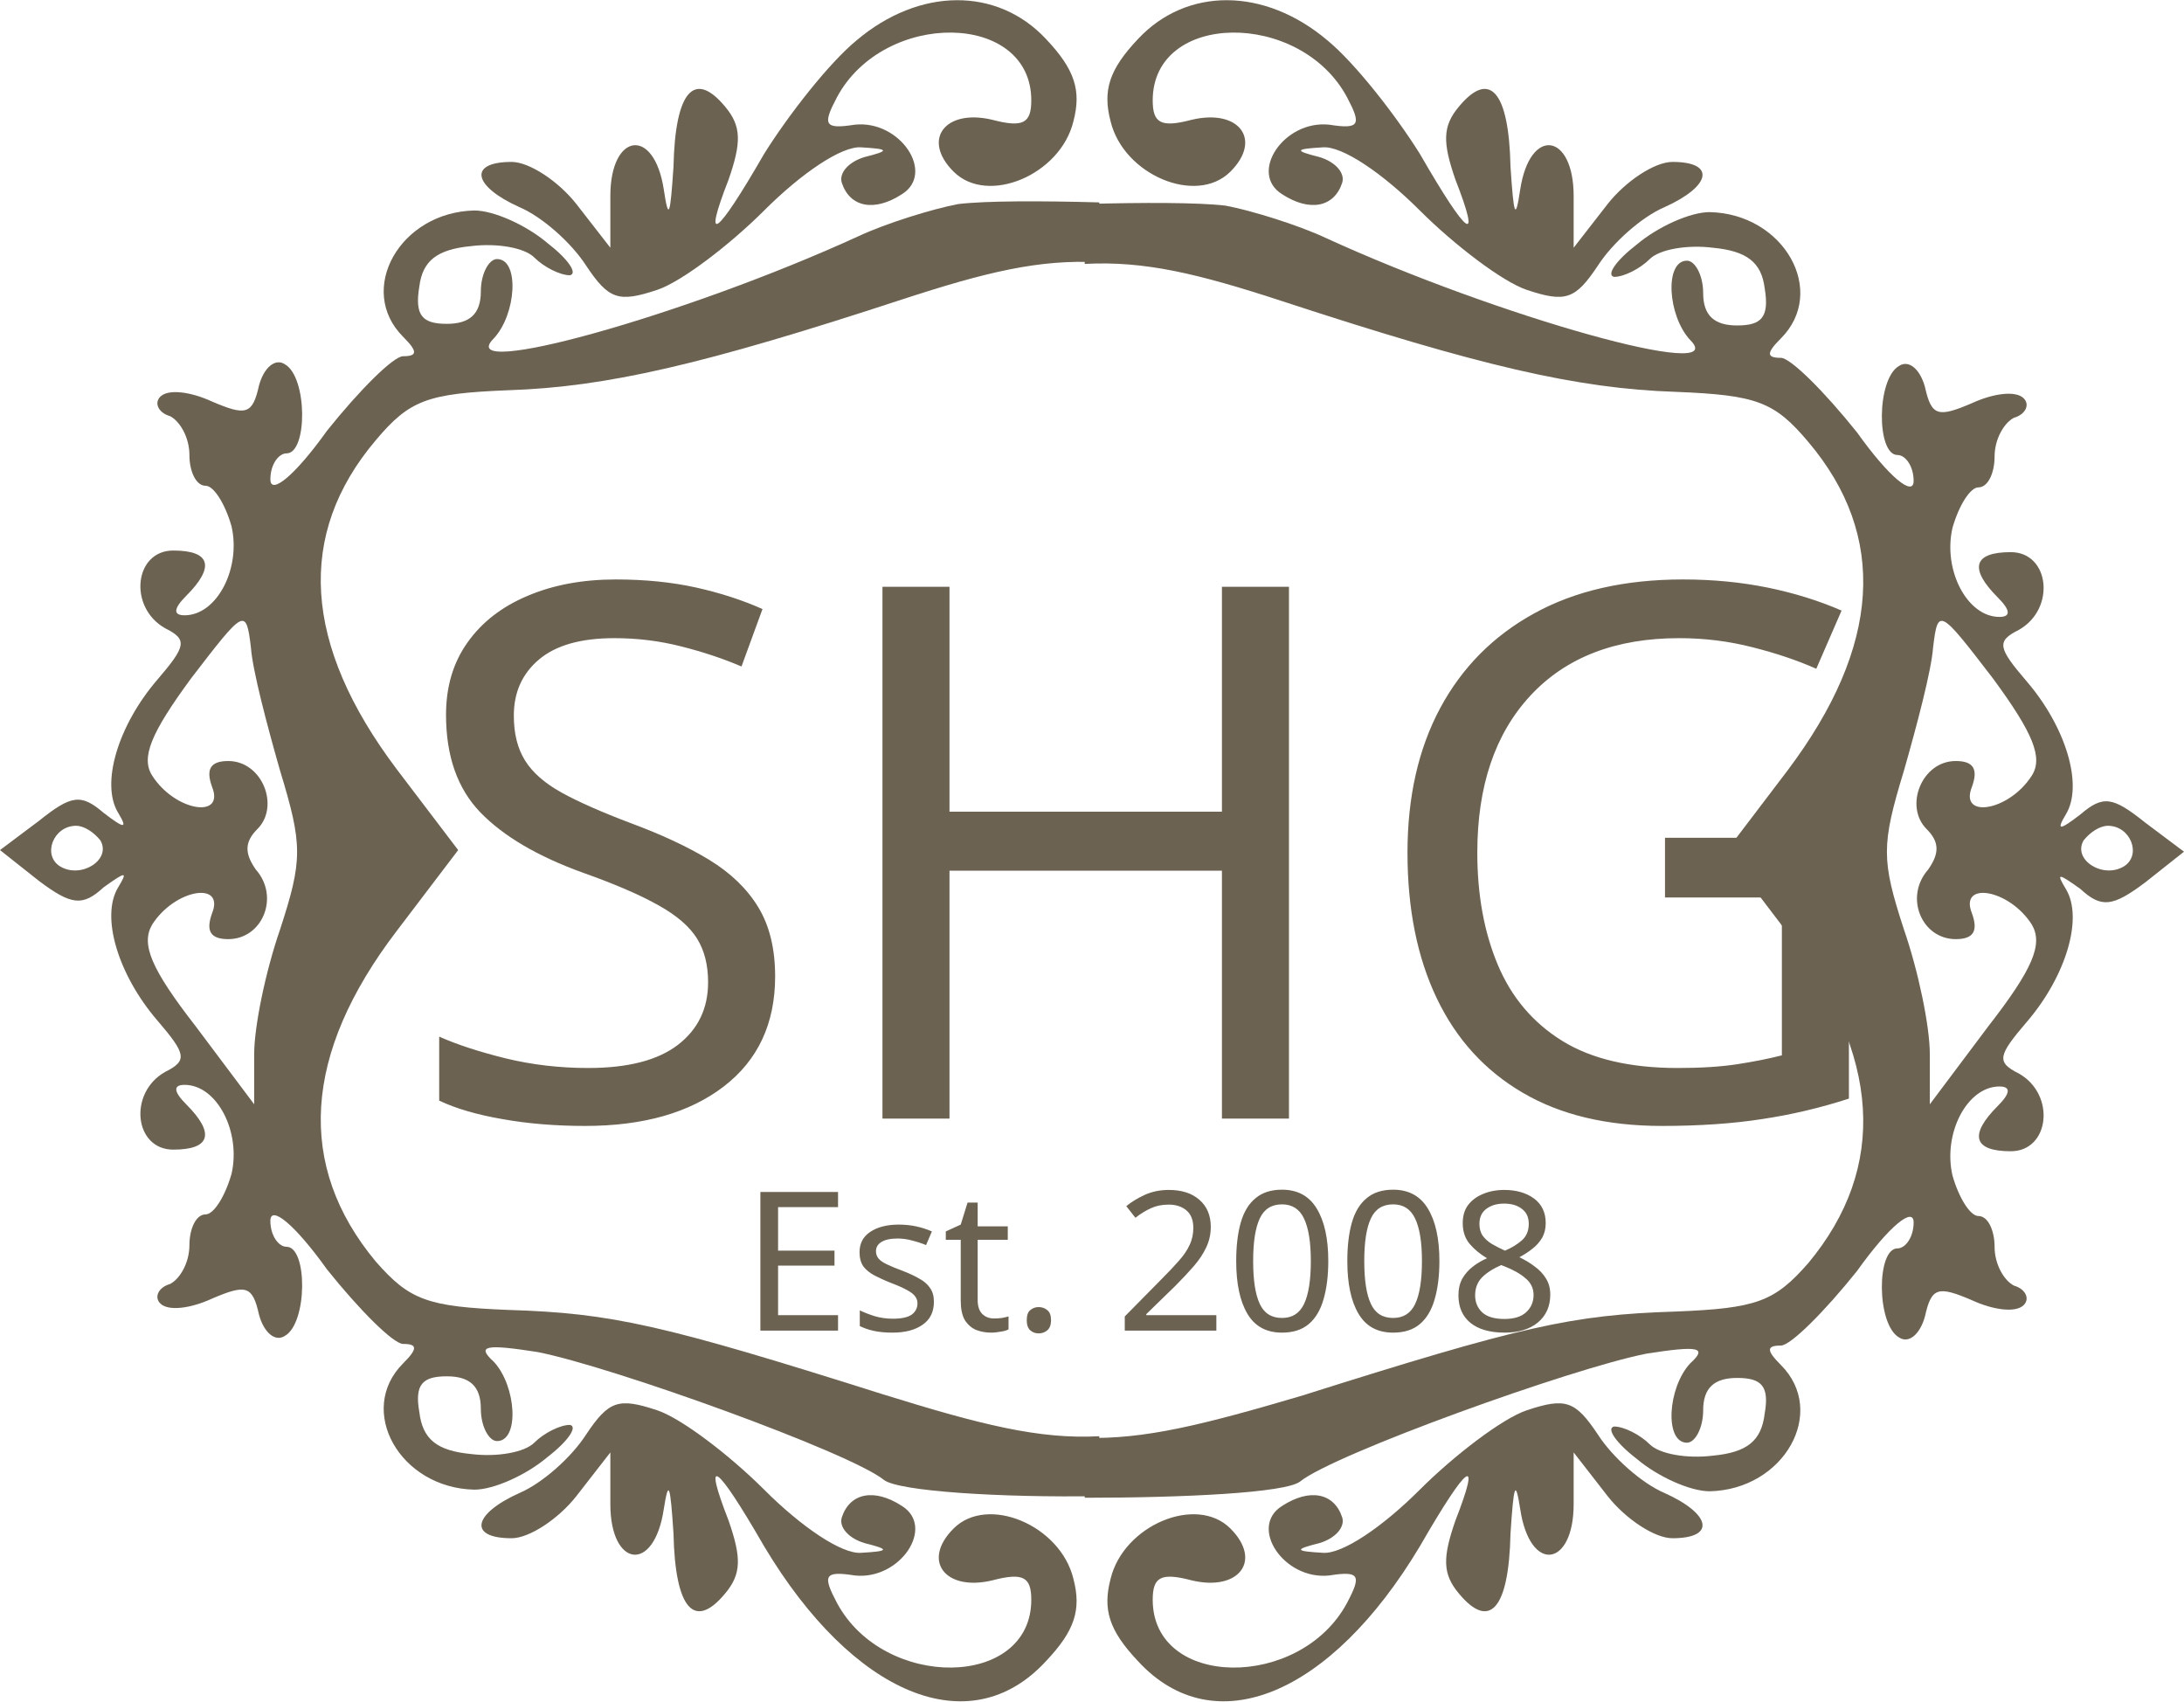
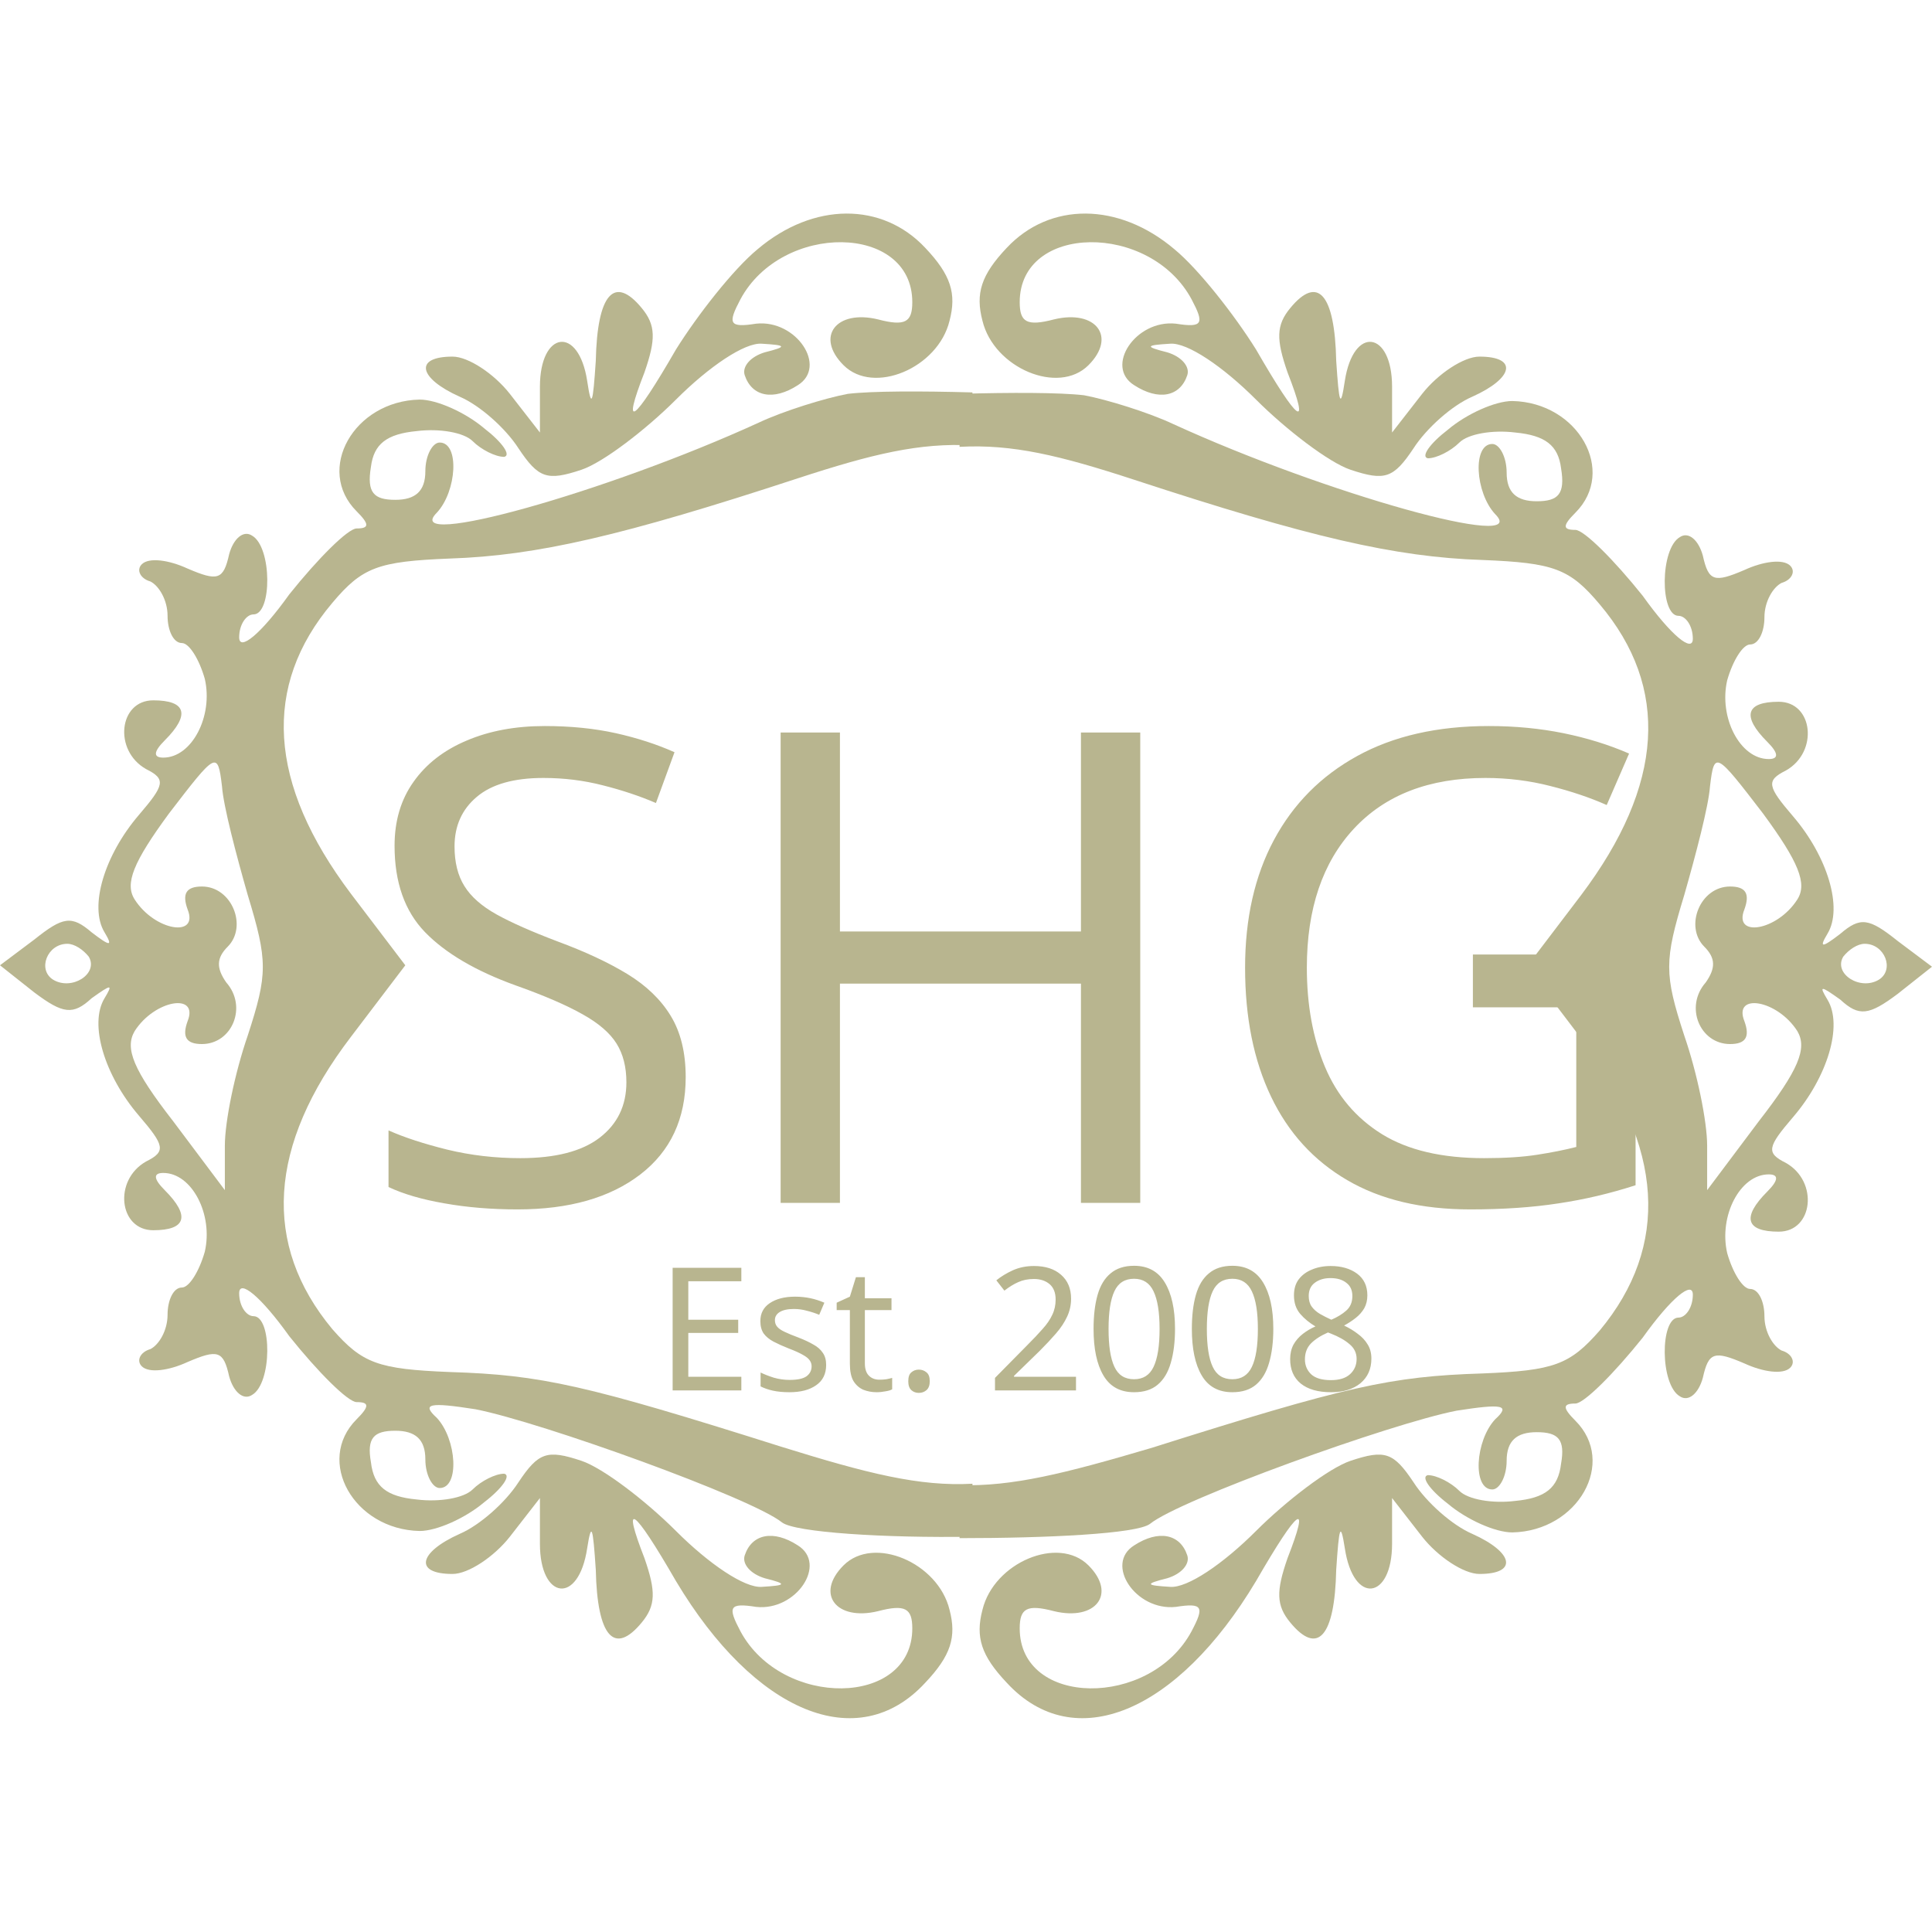
- <svg xmlns="http://www.w3.org/2000/svg" version="1.1" id="Layer_1" x="0px" y="0px" viewBox="0 0 134.9 105.1" style="enable-background:new 0 0 134.9 105.1;" xml:space="preserve">
+ <svg xmlns="http://www.w3.org/2000/svg" version="1.1" id="Layer_1" x="0px" y="0px" viewBox="0 0 134.9 134.9" style="enable-background:new 0 0 134.9 134.9;" xml:space="preserve">
  <style type="text/css">
	.st0{fill:none;}
- 	.st1{fill:#6B6251;}
+ 	.st1{fill:#B8B58F;}
	.st2{font-family:'Harrington';}
	.st3{font-size:46px;}
	.st4{font-size:12px;}
</style>
  <g>
-     <path class="st0" d="M4.7,51c-1.4,0-2.1,1.8-1,2.5c1.3,0.8,3.2-0.4,2.5-1.6C5.8,51.4,5.2,51,4.7,51z" />
-     <path class="st0" d="M15.5,40c-0.3-2.5-0.4-2.4-3.7,1.9c-2.5,3.4-3.1,4.9-2.4,6c1.4,2.2,4.5,2.7,3.7,0.7c-0.4-1.1-0.1-1.6,1-1.6   c2.1,0,3.2,2.8,1.8,4.2c-0.8,0.8-0.8,1.5-0.1,2.5c1.5,1.7,0.4,4.3-1.7,4.3c-1.1,0-1.4-0.5-1-1.6c0.8-2-2.3-1.5-3.7,0.7   c-0.7,1.2-0.1,2.7,2.7,6.3l3.6,4.8v-3.1c0-1.7,0.7-5.1,1.6-7.7c1.4-4.3,1.4-5.2,0-9.8C16.5,44.8,15.6,41.4,15.5,40z" />
-     <path class="st0" d="M55.7,18.5c-12.2,4-18.2,5.4-24.3,5.6c-5,0.2-6.1,0.6-8.2,3.1c-4.9,5.8-4.5,12.6,1.3,20.3l3.8,5l-3.8,5   c-5.8,7.6-6.2,14.5-1.3,20.4c2.1,2.4,3.2,2.8,8.2,3c6.4,0.2,9.5,0.9,23.1,5.2c6.1,1.9,9.7,2.8,13.4,2.7V16.2   C64.2,16,60.9,16.8,55.7,18.5z" />
-     <path class="st1" d="M32.1,12.8c1.4,0.6,3.2,2.2,4.1,3.6c1.4,2.1,2,2.3,4.4,1.5c1.5-0.5,4.5-2.8,6.6-4.9c2.3-2.3,4.8-4,6-3.9   c1.7,0.1,1.8,0.2,0.2,0.6c-1,0.3-1.6,1-1.4,1.6c0.5,1.5,2,1.8,3.7,0.7c2.1-1.3-0.1-4.6-2.9-4.3c-1.9,0.3-2,0-1.1-1.7   c2.9-5.4,12-5.3,12,0.2c0,1.4-0.5,1.7-2.4,1.2c-2.9-0.7-4.4,1.2-2.4,3.2c2.1,2.1,6.6,0.2,7.4-3.1c0.5-1.9,0.1-3.2-1.7-5.1   c-3-3.2-7.8-3.2-11.7,0.1c-1.7,1.4-4.2,4.6-5.7,7c-3,5.2-3.8,5.7-2.2,1.6c0.8-2.3,0.8-3.3-0.2-4.5c-1.9-2.3-3.1-1-3.2,3.7   c-0.2,3-0.3,3.4-0.6,1.4c-0.6-3.9-3.3-3.5-3.3,0.4v3.2l-2.1-2.7c-1.1-1.4-2.9-2.6-4-2.6C28.9,10,29.2,11.5,32.1,12.8z" />
-     <path class="st1" d="M54.5,86.1c-13.6-4.3-16.7-5-23.1-5.2c-5-0.2-6.1-0.6-8.2-3c-4.9-5.9-4.5-12.8,1.3-20.4l3.8-5l-3.8-5   c-5.8-7.7-6.2-14.5-1.3-20.3c2.1-2.5,3.2-2.9,8.2-3.1c6.1-0.2,12.1-1.6,24.3-5.6c5.2-1.7,8.5-2.5,12.2-2.3v-3.7   c-3.6-0.1-7-0.1-8.7,0.1c-1.6,0.3-4.5,1.2-6.2,2c-10.7,4.9-25.1,8.9-22.5,6.3c1.4-1.5,1.6-4.9,0.2-4.9c-0.5,0-1,0.9-1,2   c0,1.4-0.7,2-2.1,2c-1.5,0-2-0.5-1.7-2.3c0.2-1.6,1.1-2.3,3.2-2.5c1.6-0.2,3.3,0.1,3.9,0.7s1.6,1.1,2.2,1.1c0.5-0.1-0.1-1-1.4-2   c-1.3-1.1-3.3-2-4.5-2c-4.6,0.1-7.3,4.9-4.4,7.8c0.9,0.9,0.9,1.2,0,1.2c-0.6,0-2.7,2.1-4.7,4.6c-2,2.8-3.5,4-3.5,3   c0-0.9,0.5-1.6,1-1.6c1.3,0,1.3-4.7-0.1-5.5c-0.6-0.4-1.3,0.2-1.6,1.3c-0.4,1.8-0.8,1.9-2.9,1c-1.3-0.6-2.7-0.8-3.2-0.3   c-0.4,0.4-0.1,1,0.6,1.2c0.6,0.3,1.2,1.3,1.2,2.4c0,1,0.4,1.9,1,1.9c0.5,0,1.2,1.1,1.6,2.5c0.6,2.6-0.9,5.5-2.9,5.5   c-0.7,0-0.7-0.4,0.1-1.2C13.3,35,13,34,10.7,34c-2.4,0-2.8,3.5-0.5,4.8c1.4,0.7,1.3,1.1-0.5,3.2c-2.4,2.8-3.5,6.4-2.4,8.2   c0.6,1,0.4,1-0.9,0c-1.4-1.2-2-1.1-4,0.5L0,52.5l2.4,1.9c2,1.5,2.7,1.6,4,0.4c1.4-1,1.5-1,0.9,0c-1.1,1.8,0,5.4,2.4,8.2   c1.8,2.1,1.9,2.5,0.5,3.2C7.9,67.5,8.3,71,10.7,71c2.3,0,2.6-1,0.8-2.8c-0.8-0.8-0.8-1.2-0.1-1.2c2,0,3.5,2.9,2.9,5.5   c-0.4,1.4-1.1,2.5-1.6,2.5c-0.6,0-1,0.9-1,1.9c0,1.1-0.6,2.1-1.2,2.4c-0.7,0.2-1,0.8-0.6,1.2c0.5,0.5,1.9,0.3,3.2-0.3   c2.1-0.9,2.5-0.8,2.9,1c0.3,1.1,1,1.7,1.6,1.3C19,81.7,19,77,17.7,77c-0.5,0-1-0.7-1-1.6c0-1,1.5,0.2,3.5,3c2,2.5,4.1,4.6,4.7,4.6   c0.9,0,0.9,0.3,0,1.2c-2.9,2.9-0.2,7.7,4.4,7.8c1.2,0,3.2-0.9,4.5-2c1.3-1,1.9-1.9,1.4-2c-0.6,0-1.6,0.5-2.2,1.1   c-0.6,0.6-2.3,0.9-3.9,0.7c-2.1-0.2-3-0.9-3.2-2.6c-0.3-1.7,0.2-2.2,1.7-2.2c1.4,0,2.1,0.6,2.1,2c0,1.1,0.5,2,1,2   c1.4,0,1.2-3.4-0.2-4.9c-1.1-1-0.5-1.1,2.7-0.6c4.6,0.9,19.3,6.2,21.4,7.9c0.9,0.7,7.2,1.1,13.3,1v-3.7   C64.2,88.9,60.6,88,54.5,86.1z M3.7,53.5c-1.1-0.7-0.4-2.5,1-2.5c0.5,0,1.1,0.4,1.5,0.9C6.9,53.1,5,54.3,3.7,53.5z M17.3,57.4   c-0.9,2.6-1.6,6-1.6,7.7v3.1l-3.6-4.8c-2.8-3.6-3.4-5.1-2.7-6.3c1.4-2.2,4.5-2.7,3.7-0.7c-0.4,1.1-0.1,1.6,1,1.6   c2.1,0,3.2-2.6,1.7-4.3c-0.7-1-0.7-1.7,0.1-2.5c1.4-1.4,0.3-4.2-1.8-4.2c-1.1,0-1.4,0.5-1,1.6c0.8,2-2.3,1.5-3.7-0.7   c-0.7-1.1-0.1-2.6,2.4-6c3.3-4.3,3.4-4.4,3.7-1.9c0.1,1.4,1,4.8,1.8,7.6C18.7,52.2,18.7,53.1,17.3,57.4z" />
-     <path class="st1" d="M58.9,94.4c-2,2-0.5,3.9,2.4,3.2c1.9-0.5,2.4-0.2,2.4,1.2c0,5.5-9.1,5.6-12,0.2c-0.9-1.7-0.8-2,1.1-1.7   c2.8,0.3,5-3,2.9-4.3c-1.7-1.1-3.2-0.8-3.7,0.7c-0.2,0.6,0.4,1.3,1.4,1.6c1.6,0.4,1.5,0.5-0.2,0.6c-1.2,0.1-3.7-1.6-6-3.9   c-2.1-2.1-5.1-4.4-6.6-4.9c-2.4-0.8-3-0.6-4.4,1.5c-0.9,1.4-2.7,3-4.1,3.6c-2.9,1.3-3.2,2.8-0.5,2.8c1.1,0,2.9-1.2,4-2.6l2.1-2.7   v3.2c0,3.9,2.7,4.3,3.3,0.3c0.3-1.9,0.4-1.5,0.6,1.5c0.1,4.7,1.3,6,3.2,3.7c1-1.2,1-2.2,0.2-4.5c-1.6-4.1-0.8-3.6,2.2,1.6   c5.5,9.2,12.7,12.2,17.4,7.1c1.8-1.9,2.2-3.2,1.7-5.1C65.5,94.2,61,92.3,58.9,94.4z" />
-     <path class="st0" d="M130.2,51c1.4,0,2.1,1.8,1,2.5c-1.3,0.8-3.2-0.4-2.5-1.6C129.1,51.4,129.7,51,130.2,51z" />
-     <path class="st0" d="M119.4,40c0.3-2.5,0.4-2.4,3.7,1.9c2.5,3.4,3.1,4.9,2.4,6c-1.4,2.2-4.5,2.7-3.7,0.7c0.4-1.1,0.1-1.6-1-1.6   c-2.1,0-3.2,2.8-1.8,4.2c0.8,0.8,0.8,1.5,0.1,2.5c-1.5,1.7-0.4,4.3,1.7,4.3c1.1,0,1.4-0.5,1-1.6c-0.8-2,2.3-1.5,3.7,0.7   c0.7,1.2,0.1,2.7-2.7,6.3l-3.6,4.8v-3.1c0-1.7-0.7-5.1-1.6-7.7c-1.4-4.3-1.4-5.2,0-9.8C118.4,44.8,119.3,41.4,119.4,40z" />
-     <path class="st0" d="M79.2,18.5c12.2,4,18.2,5.4,24.3,5.6c5,0.2,6.1,0.6,8.2,3.1c4.9,5.8,4.5,12.6-1.3,20.3l-3.8,5l3.8,5   c5.8,7.6,6.2,14.5,1.3,20.4c-2.1,2.4-3.2,2.8-8.2,3c-6.4,0.2-9.5,0.9-23.1,5.2c-6.1,1.9-9.7,2.8-13.4,2.7V16.2   C70.7,16,74,16.8,79.2,18.5z" />
-     <path class="st1" d="M102.8,12.8c-1.4,0.6-3.2,2.2-4.1,3.6c-1.4,2.1-2,2.3-4.4,1.5c-1.5-0.5-4.5-2.8-6.6-4.9c-2.3-2.3-4.8-4-6-3.9   c-1.7,0.1-1.8,0.2-0.2,0.6c1,0.3,1.6,1,1.4,1.6c-0.5,1.5-2,1.8-3.7,0.7c-2.1-1.3,0.1-4.6,2.9-4.3c1.9,0.3,2,0,1.1-1.7   c-2.9-5.4-12-5.3-12,0.2c0,1.4,0.5,1.7,2.4,1.2c2.9-0.7,4.4,1.2,2.4,3.2c-2.1,2.1-6.6,0.2-7.4-3.1c-0.5-1.9-0.1-3.2,1.7-5.1   c3-3.2,7.8-3.2,11.7,0.1c1.7,1.4,4.2,4.6,5.7,7c3,5.2,3.8,5.7,2.2,1.6c-0.8-2.3-0.8-3.3,0.2-4.5c1.9-2.3,3.1-1,3.2,3.7   c0.2,3,0.3,3.4,0.6,1.4c0.6-3.9,3.3-3.5,3.3,0.4v3.2l2.1-2.7c1.1-1.4,2.9-2.6,4-2.6C106,10,105.7,11.5,102.8,12.8z" />
-     <path class="st1" d="M67,88.8v3.7c6.1,0,12.4-0.3,13.3-1c2.1-1.7,16.8-7,21.4-7.9c3.2-0.5,3.8-0.4,2.7,0.6   c-1.4,1.5-1.6,4.9-0.2,4.9c0.5,0,1-0.9,1-2c0-1.4,0.7-2,2.1-2c1.5,0,2,0.5,1.7,2.2c-0.2,1.7-1.1,2.4-3.2,2.6   c-1.6,0.2-3.3-0.1-3.9-0.7s-1.6-1.1-2.2-1.1c-0.5,0.1,0.1,1,1.4,2c1.3,1.1,3.3,2,4.5,2c4.6-0.1,7.3-4.9,4.4-7.8   c-0.9-0.9-0.9-1.2,0-1.2c0.6,0,2.7-2.1,4.7-4.6c2-2.8,3.5-4,3.5-3c0,0.9-0.5,1.6-1,1.6c-1.3,0-1.3,4.7,0.1,5.5   c0.6,0.4,1.3-0.2,1.6-1.3c0.4-1.8,0.8-1.9,2.9-1c1.3,0.6,2.7,0.8,3.2,0.3c0.4-0.4,0.1-1-0.6-1.2c-0.6-0.3-1.2-1.3-1.2-2.4   c0-1-0.4-1.9-1-1.9c-0.5,0-1.2-1.1-1.6-2.5c-0.6-2.6,0.9-5.5,2.9-5.5c0.7,0,0.7,0.4-0.1,1.2c-1.8,1.8-1.5,2.8,0.8,2.8   c2.4,0,2.8-3.5,0.5-4.8c-1.4-0.7-1.3-1.1,0.5-3.2c2.4-2.8,3.5-6.4,2.4-8.2c-0.6-1-0.5-1,0.9,0c1.3,1.2,2,1.1,4-0.4l2.4-1.9   l-2.4-1.8c-2-1.6-2.6-1.7-4-0.5c-1.3,1-1.5,1-0.9,0c1.1-1.8,0-5.4-2.4-8.2c-1.8-2.1-1.9-2.5-0.5-3.2c2.3-1.3,1.9-4.8-0.5-4.8   c-2.3,0-2.6,1-0.8,2.8c0.8,0.8,0.8,1.2,0.1,1.2c-2,0-3.5-2.9-2.9-5.5c0.4-1.4,1.1-2.5,1.6-2.5c0.6,0,1-0.9,1-1.9   c0-1.1,0.6-2.1,1.2-2.4c0.7-0.2,1-0.8,0.6-1.2c-0.5-0.5-1.9-0.3-3.2,0.3c-2.1,0.9-2.5,0.8-2.9-1c-0.3-1.1-1-1.7-1.6-1.3   c-1.4,0.8-1.4,5.5-0.1,5.5c0.5,0,1,0.7,1,1.6c0,1-1.5-0.2-3.5-3c-2-2.5-4.1-4.6-4.7-4.6c-0.9,0-0.9-0.3,0-1.2   c2.9-2.9,0.2-7.7-4.4-7.8c-1.2,0-3.2,0.9-4.5,2c-1.3,1-1.9,1.9-1.4,2c0.6,0,1.6-0.5,2.2-1.1s2.3-0.9,3.9-0.7c2.1,0.2,3,0.9,3.2,2.5   c0.3,1.8-0.2,2.3-1.7,2.3c-1.4,0-2.1-0.6-2.1-2c0-1.1-0.5-2-1-2c-1.4,0-1.2,3.4,0.2,4.9c2.6,2.6-11.8-1.4-22.5-6.3   c-1.7-0.8-4.6-1.7-6.2-2c-1.7-0.2-5.1-0.2-8.7-0.1v3.7c3.7-0.2,7,0.6,12.2,2.3c12.2,4,18.2,5.4,24.3,5.6c5,0.2,6.1,0.6,8.2,3.1   c4.9,5.8,4.5,12.6-1.3,20.3l-3.8,5l3.8,5c5.8,7.6,6.2,14.5,1.3,20.4c-2.1,2.4-3.2,2.8-8.2,3c-6.4,0.2-9.5,0.9-23.1,5.2   C74.3,88,70.7,88.9,67,88.8z M128.7,51.9c0.4-0.5,1-0.9,1.5-0.9c1.4,0,2.1,1.8,1,2.5C129.9,54.3,128,53.1,128.7,51.9z M117.6,47.6   c0.8-2.8,1.7-6.2,1.8-7.6c0.3-2.5,0.4-2.4,3.7,1.9c2.5,3.4,3.1,4.9,2.4,6c-1.4,2.2-4.5,2.7-3.7,0.7c0.4-1.1,0.1-1.6-1-1.6   c-2.1,0-3.2,2.8-1.8,4.2c0.8,0.8,0.8,1.5,0.1,2.5c-1.5,1.7-0.4,4.3,1.7,4.3c1.1,0,1.4-0.5,1-1.6c-0.8-2,2.3-1.5,3.7,0.7   c0.7,1.2,0.1,2.7-2.7,6.3l-3.6,4.8v-3.1c0-1.7-0.7-5.1-1.6-7.7C116.2,53.1,116.2,52.2,117.6,47.6z" />
-     <path class="st1" d="M76,94.4c2,2,0.5,3.9-2.4,3.2c-1.9-0.5-2.4-0.2-2.4,1.2c0,5.5,9.1,5.6,12,0.2c0.9-1.7,0.8-2-1.1-1.7   c-2.8,0.3-5-3-2.9-4.3c1.7-1.1,3.2-0.8,3.7,0.7c0.2,0.6-0.4,1.3-1.4,1.6c-1.6,0.4-1.5,0.5,0.2,0.6c1.2,0.1,3.7-1.6,6-3.9   c2.1-2.1,5.1-4.4,6.6-4.9c2.4-0.8,3-0.6,4.4,1.5c0.9,1.4,2.7,3,4.1,3.6c2.9,1.3,3.2,2.8,0.5,2.8c-1.1,0-2.9-1.2-4-2.6l-2.1-2.7v3.2   c0,3.9-2.7,4.3-3.3,0.3c-0.3-1.9-0.4-1.5-0.6,1.5c-0.1,4.7-1.3,6-3.2,3.7c-1-1.2-1-2.2-0.2-4.5c1.6-4.1,0.8-3.6-2.2,1.6   c-5.5,9.2-12.7,12.2-17.4,7.1c-1.8-1.9-2.2-3.2-1.7-5.1C69.4,94.2,73.9,92.3,76,94.4z" />
-     <rect x="22.9" y="36.9" class="st0" width="88.5" height="48.2" />
-     <text transform="matrix(1 0 0 1 24.7844 69.0837)" class="st1 st2 st3">SHG</text>
-     <rect x="39.7" y="73.8" class="st0" width="54.8" height="16" />
-     <text transform="matrix(1 0 0 1 45.8103 82.1771)" class="st1 st2 st4">Est. 2008</text>
+     <path class="st0" d="M4.7,65.9c-1.4,0-2.1,1.8-1,2.5C5,69.2,6.9,68,6.2,66.8C5.8,66.3,5.2,65.9,4.7,65.9z" />
+     <path class="st0" d="M15.5,54.9c-0.3-2.5-0.4-2.4-3.7,1.9c-2.5,3.4-3.1,4.9-2.4,6c1.4,2.2,4.5,2.7,3.7,0.7c-0.4-1.1-0.1-1.6,1-1.6   c2.1,0,3.2,2.8,1.8,4.2c-0.8,0.8-0.8,1.5-0.1,2.5c1.5,1.7,0.4,4.3-1.7,4.3c-1.1,0-1.4-0.5-1-1.6c0.8-2-2.3-1.5-3.7,0.7   c-0.7,1.2-0.1,2.7,2.7,6.3l3.6,4.8V80c0-1.7,0.7-5.1,1.6-7.7c1.4-4.3,1.4-5.2,0-9.8C16.5,59.7,15.6,56.3,15.5,54.9z" />
+     <path class="st0" d="M55.7,33.4c-12.2,4-18.2,5.4-24.3,5.6c-5,0.2-6.1,0.6-8.2,3.1c-4.9,5.8-4.5,12.6,1.3,20.3l3.8,5l-3.8,5   c-5.8,7.6-6.2,14.5-1.3,20.4c2.1,2.4,3.2,2.8,8.2,3c6.4,0.2,9.5,0.9,23.1,5.2c6.1,1.9,9.7,2.8,13.4,2.7V31.1   C64.2,30.9,60.9,31.7,55.7,33.4z" />
+     <path class="st1" d="M32.1,27.7c1.4,0.6,3.2,2.2,4.1,3.6c1.4,2.1,2,2.3,4.4,1.5c1.5-0.5,4.5-2.8,6.6-4.9c2.3-2.3,4.8-4,6-3.9   c1.7,0.1,1.8,0.2,0.2,0.6c-1,0.3-1.6,1-1.4,1.6c0.5,1.5,2,1.8,3.7,0.7c2.1-1.3-0.1-4.6-2.9-4.3c-1.9,0.3-2,0-1.1-1.7   c2.9-5.4,12-5.3,12,0.2c0,1.4-0.5,1.7-2.4,1.2c-2.9-0.7-4.4,1.2-2.4,3.2c2.1,2.1,6.6,0.2,7.4-3.1c0.5-1.9,0.1-3.2-1.7-5.1   c-3-3.2-7.8-3.2-11.7,0.1c-1.7,1.4-4.2,4.6-5.7,7c-3,5.2-3.8,5.7-2.2,1.6c0.8-2.3,0.8-3.3-0.2-4.5c-1.9-2.3-3.1-1-3.2,3.7   c-0.2,3-0.3,3.4-0.6,1.4c-0.6-3.9-3.3-3.5-3.3,0.4v3.2l-2.1-2.7c-1.1-1.4-2.9-2.6-4-2.6C28.9,24.9,29.2,26.4,32.1,27.7z" />
+     <path class="st1" d="M54.5,101c-13.6-4.3-16.7-5-23.1-5.2c-5-0.2-6.1-0.6-8.2-3c-4.9-5.9-4.5-12.8,1.3-20.4l3.8-5l-3.8-5   c-5.8-7.7-6.2-14.5-1.3-20.3c2.1-2.5,3.2-2.9,8.2-3.1c6.1-0.2,12.1-1.6,24.3-5.6c5.2-1.7,8.5-2.5,12.2-2.3v-3.7   c-3.6-0.1-7-0.1-8.7,0.1c-1.6,0.3-4.5,1.2-6.2,2c-10.7,4.9-25.1,8.9-22.5,6.3c1.4-1.5,1.6-4.9,0.2-4.9c-0.5,0-1,0.9-1,2   c0,1.4-0.7,2-2.1,2c-1.5,0-2-0.5-1.7-2.3c0.2-1.6,1.1-2.3,3.2-2.5c1.6-0.2,3.3,0.1,3.9,0.7s1.6,1.1,2.2,1.1c0.5-0.1-0.1-1-1.4-2   c-1.3-1.1-3.3-2-4.5-2c-4.6,0.1-7.3,4.9-4.4,7.8c0.9,0.9,0.9,1.2,0,1.2c-0.6,0-2.7,2.1-4.7,4.6c-2,2.8-3.5,4-3.5,3   c0-0.9,0.5-1.6,1-1.6c1.3,0,1.3-4.7-0.1-5.5C17,37,16.3,37.6,16,38.7c-0.4,1.8-0.8,1.9-2.9,1c-1.3-0.6-2.7-0.8-3.2-0.3   c-0.4,0.4-0.1,1,0.6,1.2c0.6,0.3,1.2,1.3,1.2,2.4c0,1,0.4,1.9,1,1.9c0.5,0,1.2,1.1,1.6,2.5c0.6,2.6-0.9,5.5-2.9,5.5   c-0.7,0-0.7-0.4,0.1-1.2c1.8-1.8,1.5-2.8-0.8-2.8c-2.4,0-2.8,3.5-0.5,4.8c1.4,0.7,1.3,1.1-0.5,3.2c-2.4,2.8-3.5,6.4-2.4,8.2   c0.6,1,0.4,1-0.9,0c-1.4-1.2-2-1.1-4,0.5L0,67.4l2.4,1.9c2,1.5,2.7,1.6,4,0.4c1.4-1,1.5-1,0.9,0c-1.1,1.8,0,5.4,2.4,8.2   c1.8,2.1,1.9,2.5,0.5,3.2c-2.3,1.3-1.9,4.8,0.5,4.8c2.3,0,2.6-1,0.8-2.8c-0.8-0.8-0.8-1.2-0.1-1.2c2,0,3.5,2.9,2.9,5.5   c-0.4,1.4-1.1,2.5-1.6,2.5c-0.6,0-1,0.9-1,1.9c0,1.1-0.6,2.1-1.2,2.4c-0.7,0.2-1,0.8-0.6,1.2c0.5,0.5,1.9,0.3,3.2-0.3   c2.1-0.9,2.5-0.8,2.9,1c0.3,1.1,1,1.7,1.6,1.3c1.4-0.8,1.4-5.5,0.1-5.5c-0.5,0-1-0.7-1-1.6c0-1,1.5,0.2,3.5,3   c2,2.5,4.1,4.6,4.7,4.6c0.9,0,0.9,0.3,0,1.2c-2.9,2.9-0.2,7.7,4.4,7.8c1.2,0,3.2-0.9,4.5-2c1.3-1,1.9-1.9,1.4-2   c-0.6,0-1.6,0.5-2.2,1.1c-0.6,0.6-2.3,0.9-3.9,0.7c-2.1-0.2-3-0.9-3.2-2.6c-0.3-1.7,0.2-2.2,1.7-2.2c1.4,0,2.1,0.6,2.1,2   c0,1.1,0.5,2,1,2c1.4,0,1.2-3.4-0.2-4.9c-1.1-1-0.5-1.1,2.7-0.6c4.6,0.9,19.3,6.2,21.4,7.9c0.9,0.7,7.2,1.1,13.3,1v-3.7   C64.2,103.8,60.6,102.9,54.5,101z M3.7,68.4c-1.1-0.7-0.4-2.5,1-2.5c0.5,0,1.1,0.4,1.5,0.9C6.9,68,5,69.2,3.7,68.4z M17.3,72.3   c-0.9,2.6-1.6,6-1.6,7.7v3.1l-3.6-4.8c-2.8-3.6-3.4-5.1-2.7-6.3c1.4-2.2,4.5-2.7,3.7-0.7c-0.4,1.1-0.1,1.6,1,1.6   c2.1,0,3.2-2.6,1.7-4.3c-0.7-1-0.7-1.7,0.1-2.5c1.4-1.4,0.3-4.2-1.8-4.2c-1.1,0-1.4,0.5-1,1.6c0.8,2-2.3,1.5-3.7-0.7   c-0.7-1.1-0.1-2.6,2.4-6c3.3-4.3,3.4-4.4,3.7-1.9c0.1,1.4,1,4.8,1.8,7.6C18.7,67.1,18.7,68,17.3,72.3z" />
+     <path class="st1" d="M58.9,109.3c-2,2-0.5,3.9,2.4,3.2c1.9-0.5,2.4-0.2,2.4,1.2c0,5.5-9.1,5.6-12,0.2c-0.9-1.7-0.8-2,1.1-1.7   c2.8,0.3,5-3,2.9-4.3c-1.7-1.1-3.2-0.8-3.7,0.7c-0.2,0.6,0.4,1.3,1.4,1.6c1.6,0.4,1.5,0.5-0.2,0.6c-1.2,0.1-3.7-1.6-6-3.9   c-2.1-2.1-5.1-4.4-6.6-4.9c-2.4-0.8-3-0.6-4.4,1.5c-0.9,1.4-2.7,3-4.1,3.6c-2.9,1.3-3.2,2.8-0.5,2.8c1.1,0,2.9-1.2,4-2.6l2.1-2.7   v3.2c0,3.9,2.7,4.3,3.3,0.3c0.3-1.9,0.4-1.5,0.6,1.5c0.1,4.7,1.3,6,3.2,3.7c1-1.2,1-2.2,0.2-4.5c-1.6-4.1-0.8-3.6,2.2,1.6   c5.5,9.2,12.7,12.2,17.4,7.1c1.8-1.9,2.2-3.2,1.7-5.1C65.5,109.1,61,107.2,58.9,109.3z" />
+     <path class="st0" d="M130.2,65.9c1.4,0,2.1,1.8,1,2.5c-1.3,0.8-3.2-0.4-2.5-1.6C129.1,66.3,129.7,65.9,130.2,65.9z" />
+     <path class="st0" d="M119.4,54.9c0.3-2.5,0.4-2.4,3.7,1.9c2.5,3.4,3.1,4.9,2.4,6c-1.4,2.2-4.5,2.7-3.7,0.7c0.4-1.1,0.1-1.6-1-1.6   c-2.1,0-3.2,2.8-1.8,4.2c0.8,0.8,0.8,1.5,0.1,2.5c-1.5,1.7-0.4,4.3,1.7,4.3c1.1,0,1.4-0.5,1-1.6c-0.8-2,2.3-1.5,3.7,0.7   c0.7,1.2,0.1,2.7-2.7,6.3l-3.6,4.8V80c0-1.7-0.7-5.1-1.6-7.7c-1.4-4.3-1.4-5.2,0-9.8C118.4,59.7,119.3,56.3,119.4,54.9z" />
+     <path class="st0" d="M79.2,33.4c12.2,4,18.2,5.4,24.3,5.6c5,0.2,6.1,0.6,8.2,3.1c4.9,5.8,4.5,12.6-1.3,20.3l-3.8,5l3.8,5   c5.8,7.6,6.2,14.5,1.3,20.4c-2.1,2.4-3.2,2.8-8.2,3C97.1,96,94,96.7,80.4,101c-6.1,1.9-9.7,2.8-13.4,2.7V31.1   C70.7,30.9,74,31.7,79.2,33.4z" />
+     <path class="st1" d="M102.8,27.7c-1.4,0.6-3.2,2.2-4.1,3.6c-1.4,2.1-2,2.3-4.4,1.5c-1.5-0.5-4.5-2.8-6.6-4.9c-2.3-2.3-4.8-4-6-3.9   c-1.7,0.1-1.8,0.2-0.2,0.6c1,0.3,1.6,1,1.4,1.6c-0.5,1.5-2,1.8-3.7,0.7c-2.1-1.3,0.1-4.6,2.9-4.3c1.9,0.3,2,0,1.1-1.7   c-2.9-5.4-12-5.3-12,0.2c0,1.4,0.5,1.7,2.4,1.2c2.9-0.7,4.4,1.2,2.4,3.2c-2.1,2.1-6.6,0.2-7.4-3.1c-0.5-1.9-0.1-3.2,1.7-5.1   c3-3.2,7.8-3.2,11.7,0.1c1.7,1.4,4.2,4.6,5.7,7c3,5.2,3.8,5.7,2.2,1.6c-0.8-2.3-0.8-3.3,0.2-4.5c1.9-2.3,3.1-1,3.2,3.7   c0.2,3,0.3,3.4,0.6,1.4c0.6-3.9,3.3-3.5,3.3,0.4v3.2l2.1-2.7c1.1-1.4,2.9-2.6,4-2.6C106,24.9,105.7,26.4,102.8,27.7z" />
+     <path class="st1" d="M67,103.7v3.7c6.1,0,12.4-0.3,13.3-1c2.1-1.7,16.8-7,21.4-7.9c3.2-0.5,3.8-0.4,2.7,0.6   c-1.4,1.5-1.6,4.9-0.2,4.9c0.5,0,1-0.9,1-2c0-1.4,0.7-2,2.1-2c1.5,0,2,0.5,1.7,2.2c-0.2,1.7-1.1,2.4-3.2,2.6   c-1.6,0.2-3.3-0.1-3.9-0.7s-1.6-1.1-2.2-1.1c-0.5,0.1,0.1,1,1.4,2c1.3,1.1,3.3,2,4.5,2c4.6-0.1,7.3-4.9,4.4-7.8   c-0.9-0.9-0.9-1.2,0-1.2c0.6,0,2.7-2.1,4.7-4.6c2-2.8,3.5-4,3.5-3c0,0.9-0.5,1.6-1,1.6c-1.3,0-1.3,4.7,0.1,5.5   c0.6,0.4,1.3-0.2,1.6-1.3c0.4-1.8,0.8-1.9,2.9-1c1.3,0.6,2.7,0.8,3.2,0.3c0.4-0.4,0.1-1-0.6-1.2c-0.6-0.3-1.2-1.3-1.2-2.4   c0-1-0.4-1.9-1-1.9c-0.5,0-1.2-1.1-1.6-2.5c-0.6-2.6,0.9-5.5,2.9-5.5c0.7,0,0.7,0.4-0.1,1.2c-1.8,1.8-1.5,2.8,0.8,2.8   c2.4,0,2.8-3.5,0.5-4.8c-1.4-0.7-1.3-1.1,0.5-3.2c2.4-2.8,3.5-6.4,2.4-8.2c-0.6-1-0.5-1,0.9,0c1.3,1.2,2,1.1,4-0.4l2.4-1.9   l-2.4-1.8c-2-1.6-2.6-1.7-4-0.5c-1.3,1-1.5,1-0.9,0c1.1-1.8,0-5.4-2.4-8.2c-1.8-2.1-1.9-2.5-0.5-3.2c2.3-1.3,1.9-4.8-0.5-4.8   c-2.3,0-2.6,1-0.8,2.8c0.8,0.8,0.8,1.2,0.1,1.2c-2,0-3.5-2.9-2.9-5.5c0.4-1.4,1.1-2.5,1.6-2.5c0.6,0,1-0.9,1-1.9   c0-1.1,0.6-2.1,1.2-2.4c0.7-0.2,1-0.8,0.6-1.2c-0.5-0.5-1.9-0.3-3.2,0.3c-2.1,0.9-2.5,0.8-2.9-1c-0.3-1.1-1-1.7-1.6-1.3   c-1.4,0.8-1.4,5.5-0.1,5.5c0.5,0,1,0.7,1,1.6c0,1-1.5-0.2-3.5-3c-2-2.5-4.1-4.6-4.7-4.6c-0.9,0-0.9-0.3,0-1.2   c2.9-2.9,0.2-7.7-4.4-7.8c-1.2,0-3.2,0.9-4.5,2c-1.3,1-1.9,1.9-1.4,2c0.6,0,1.6-0.5,2.2-1.1s2.3-0.9,3.9-0.7c2.1,0.2,3,0.9,3.2,2.5   c0.3,1.8-0.2,2.3-1.7,2.3c-1.4,0-2.1-0.6-2.1-2c0-1.1-0.5-2-1-2c-1.4,0-1.2,3.4,0.2,4.9c2.6,2.6-11.8-1.4-22.5-6.3   c-1.7-0.8-4.6-1.7-6.2-2c-1.7-0.2-5.1-0.2-8.7-0.1v3.7c3.7-0.2,7,0.6,12.2,2.3c12.2,4,18.2,5.4,24.3,5.6c5,0.2,6.1,0.6,8.2,3.1   c4.9,5.8,4.5,12.6-1.3,20.3l-3.8,5l3.8,5c5.8,7.6,6.2,14.5,1.3,20.4c-2.1,2.4-3.2,2.8-8.2,3c-6.4,0.2-9.5,0.9-23.1,5.2   C74.3,102.9,70.7,103.8,67,103.7z M128.7,66.8c0.4-0.5,1-0.9,1.5-0.9c1.4,0,2.1,1.8,1,2.5C129.9,69.2,128,68,128.7,66.8z    M117.6,62.5c0.8-2.8,1.7-6.2,1.8-7.6c0.3-2.5,0.4-2.4,3.7,1.9c2.5,3.4,3.1,4.9,2.4,6c-1.4,2.2-4.5,2.7-3.7,0.7   c0.4-1.1,0.1-1.6-1-1.6c-2.1,0-3.2,2.8-1.8,4.2c0.8,0.8,0.8,1.5,0.1,2.5c-1.5,1.7-0.4,4.3,1.7,4.3c1.1,0,1.4-0.5,1-1.6   c-0.8-2,2.3-1.5,3.7,0.7c0.7,1.2,0.1,2.7-2.7,6.3l-3.6,4.8V80c0-1.7-0.7-5.1-1.6-7.7C116.2,68,116.2,67.1,117.6,62.5z" />
+     <path class="st1" d="M76,109.3c2,2,0.5,3.9-2.4,3.2c-1.9-0.5-2.4-0.2-2.4,1.2c0,5.5,9.1,5.6,12,0.2c0.9-1.7,0.8-2-1.1-1.7   c-2.8,0.3-5-3-2.9-4.3c1.7-1.1,3.2-0.8,3.7,0.7c0.2,0.6-0.4,1.3-1.4,1.6c-1.6,0.4-1.5,0.5,0.2,0.6c1.2,0.1,3.7-1.6,6-3.9   c2.1-2.1,5.1-4.4,6.6-4.9c2.4-0.8,3-0.6,4.4,1.5c0.9,1.4,2.7,3,4.1,3.6c2.9,1.3,3.2,2.8,0.5,2.8c-1.1,0-2.9-1.2-4-2.6l-2.1-2.7v3.2   c0,3.9-2.7,4.3-3.3,0.3c-0.3-1.9-0.4-1.5-0.6,1.5c-0.1,4.7-1.3,6-3.2,3.7c-1-1.2-1-2.2-0.2-4.5c1.6-4.1,0.8-3.6-2.2,1.6   c-5.5,9.2-12.7,12.2-17.4,7.1c-1.8-1.9-2.2-3.2-1.7-5.1C69.4,109.1,73.9,107.2,76,109.3z" />
+     <rect x="22.9" y="51.8" class="st0" width="88.5" height="48.2" />
+     <text transform="matrix(1 0 0 1 24.7844 83.9919)" class="st1 st2 st3">SHG</text>
+     <rect x="39.7" y="88.7" class="st0" width="54.8" height="16" />
+     <text transform="matrix(1 0 0 1 45.8103 97.0854)" class="st1 st2 st4">Est. 2008</text>
  </g>
</svg>
